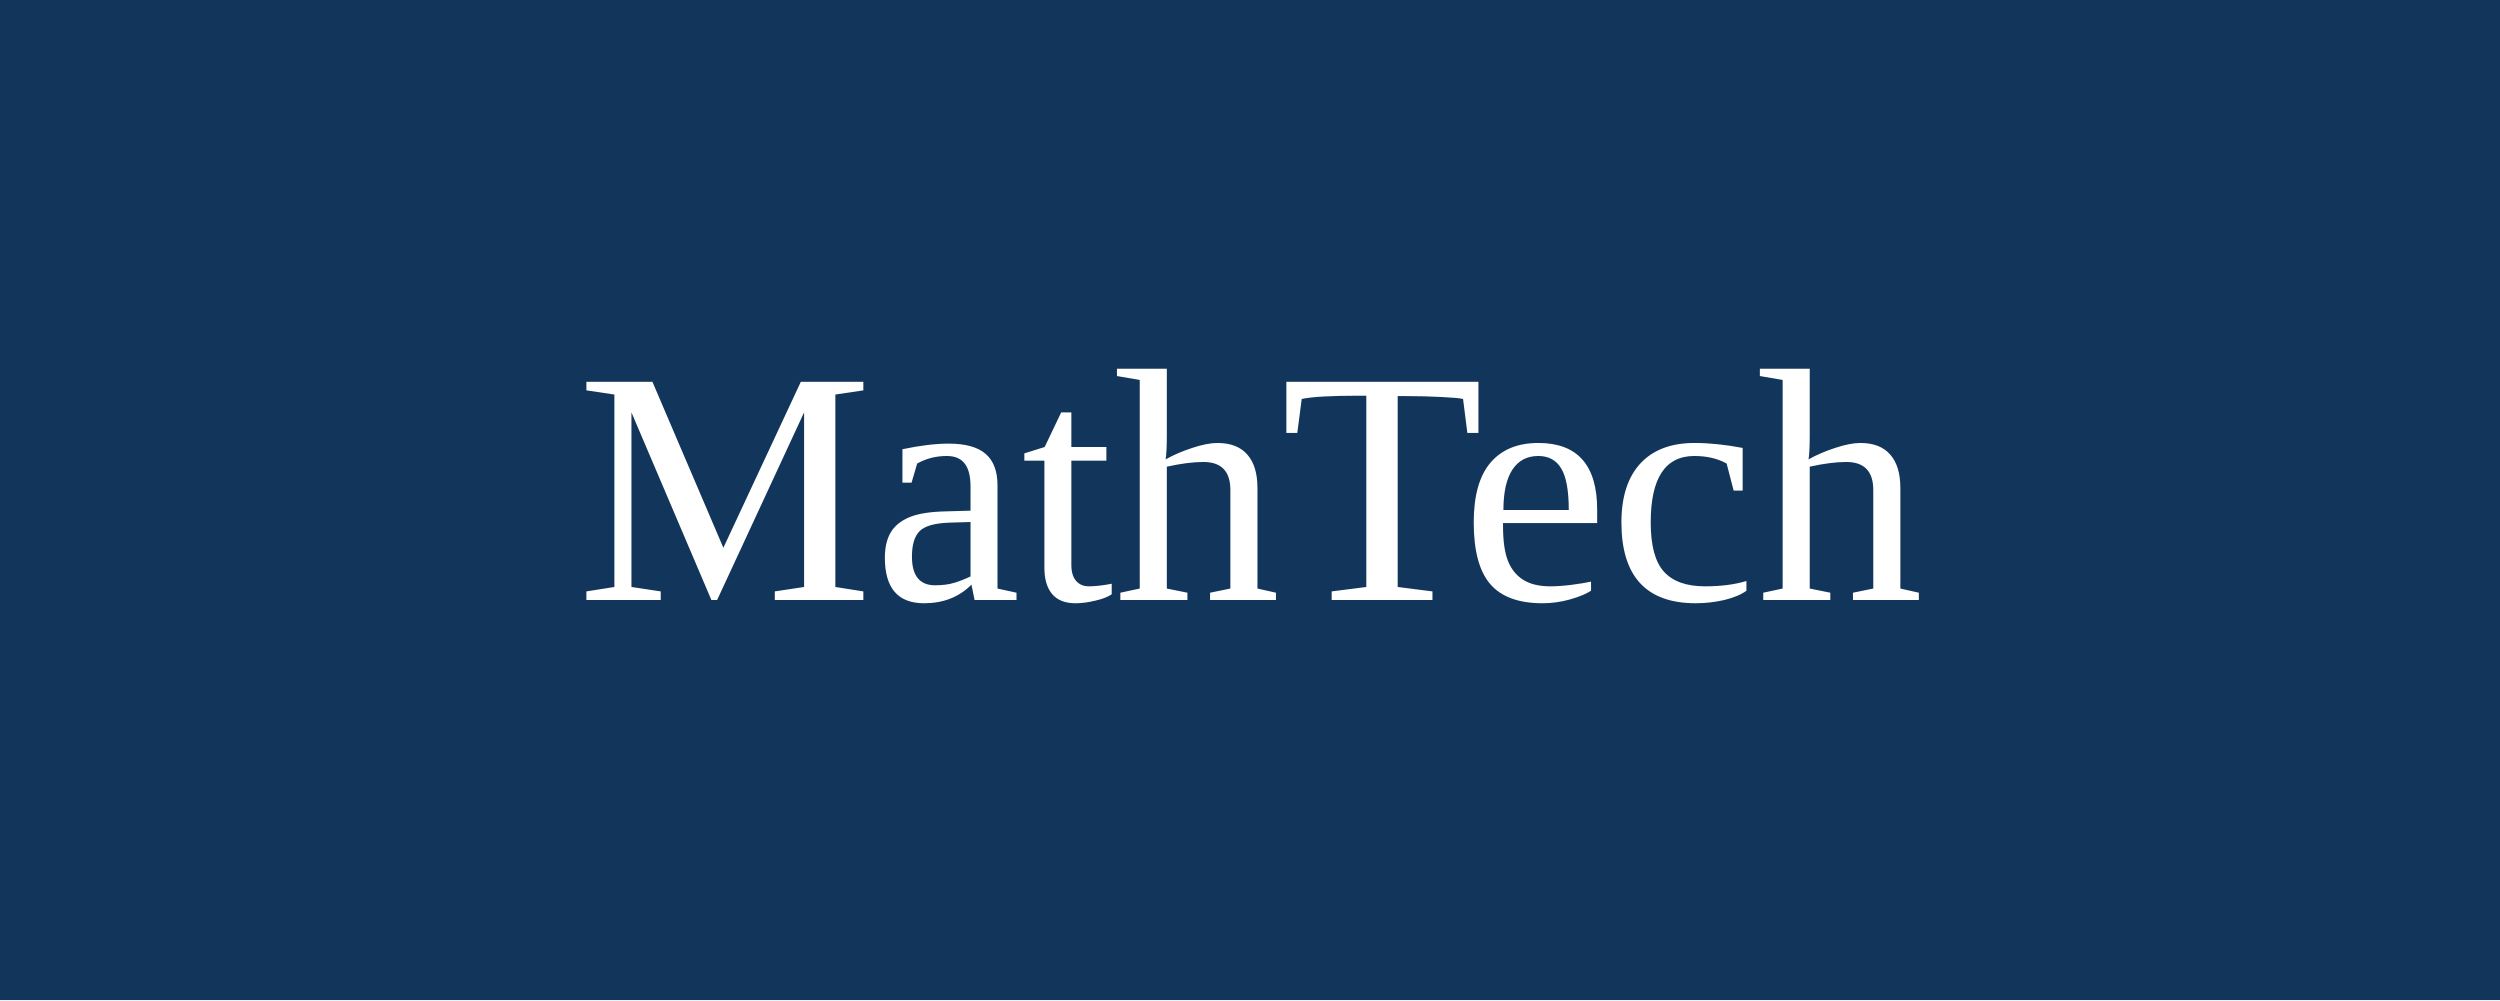
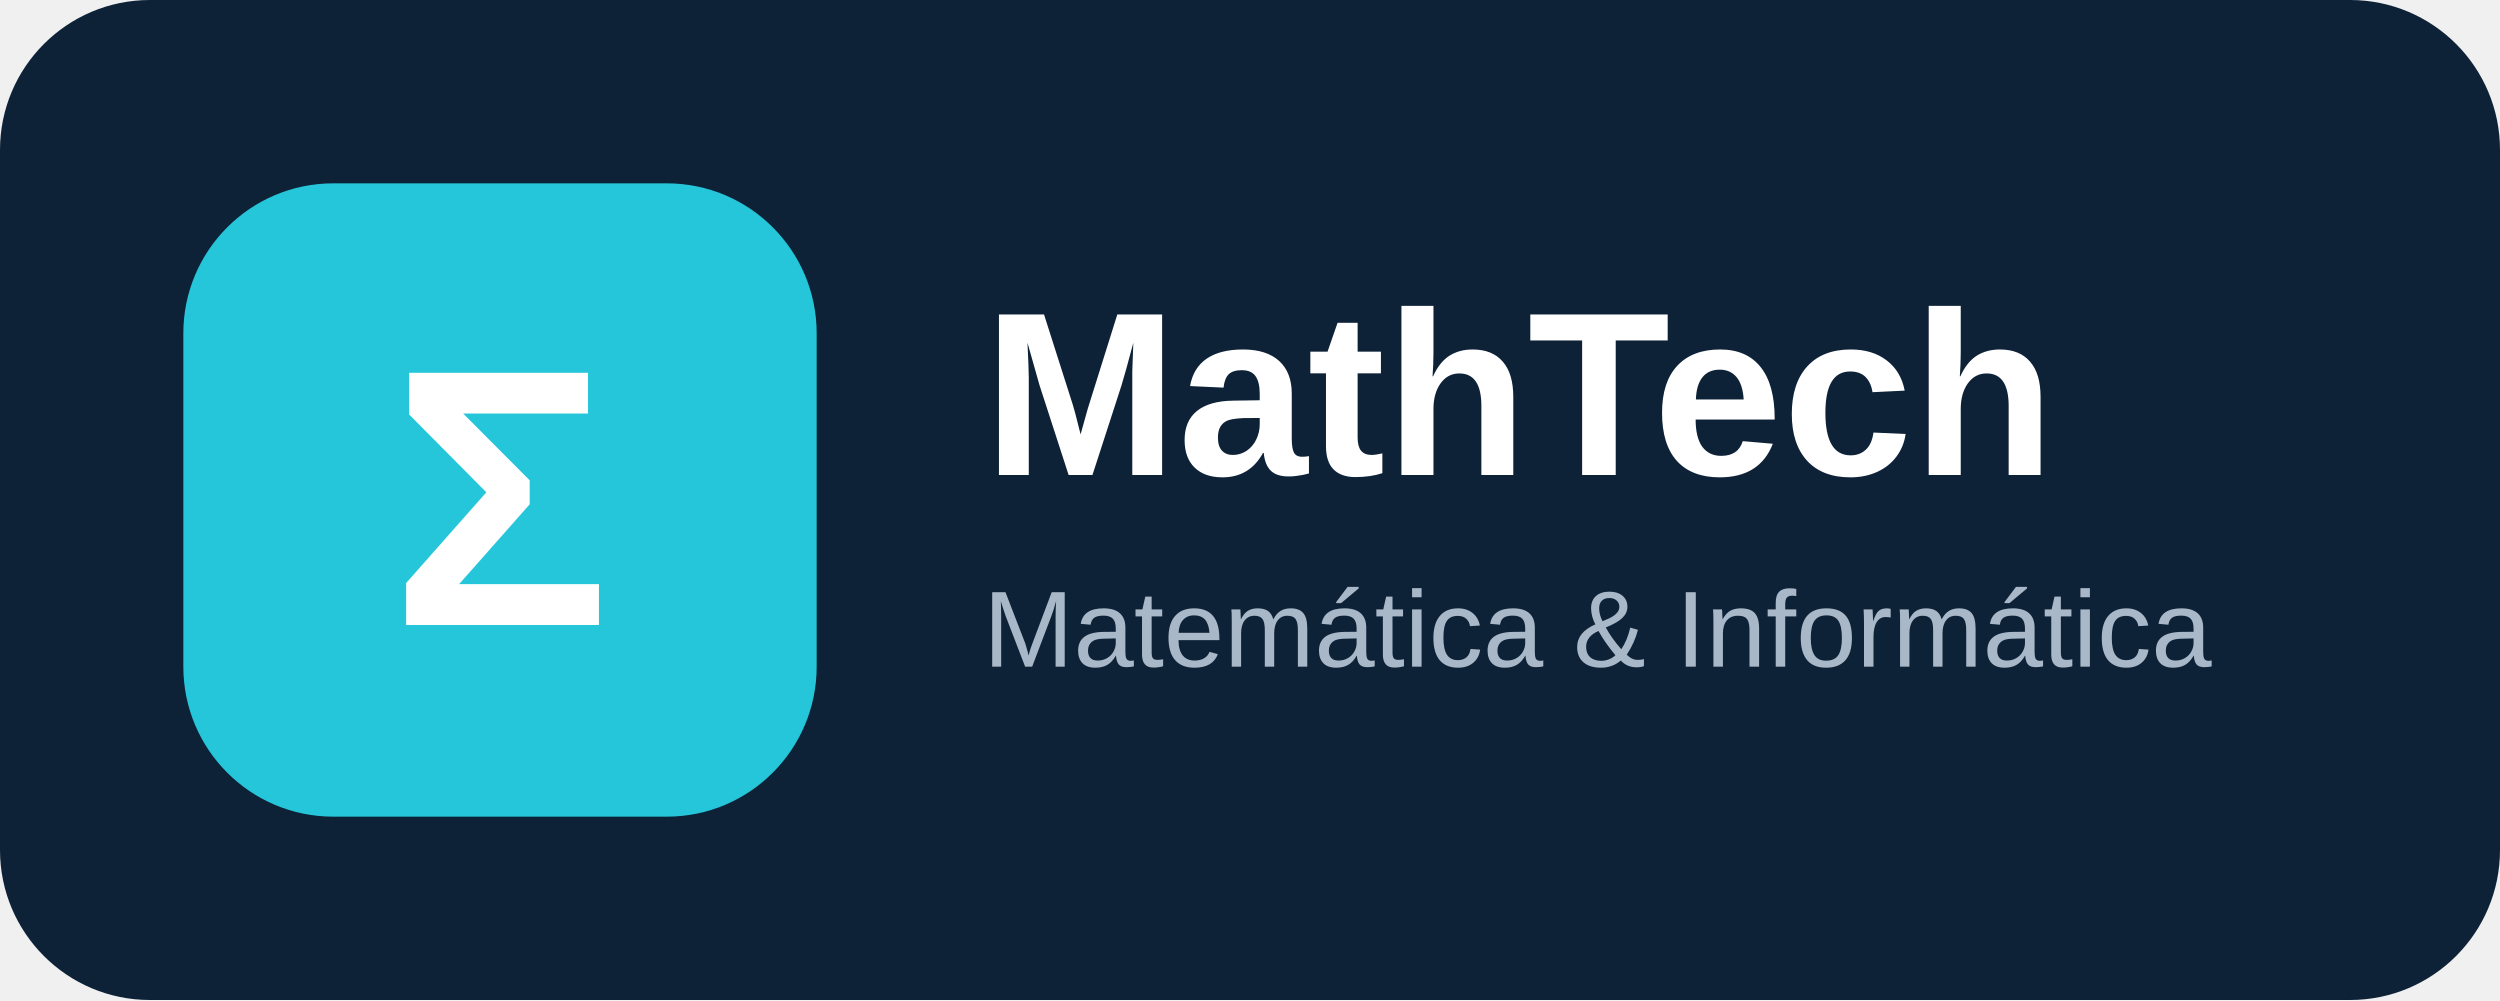
- <svg xmlns="http://www.w3.org/2000/svg" width="300" height="120">
-   <rect width="100%" height="100%" fill="#12355b" />
-   <text x="50%" y="60%" text-anchor="middle" fill="white" font-size="40">MathTech</text>
+ <svg xmlns="http://www.w3.org/2000/svg" width="300" height="120" viewBox="0 0 300 120">
+   <rect width="300" height="120" rx="18" fill="#0d2137" />
+   <rect x="22" y="22" width="76" height="76" rx="18" fill="#26c6da" />
+   <text x="60" y="75" text-anchor="middle" font-family="Arial" font-size="44" font-weight="700" fill="white">Σ</text>
+   <text x="118" y="57" font-family="Arial" font-size="28" font-weight="700" fill="white">MathTech</text>
+   <text x="118" y="80" font-family="Arial" font-size="13" fill="#a9b8c8">Matemática &amp; Informática</text>
</svg>
